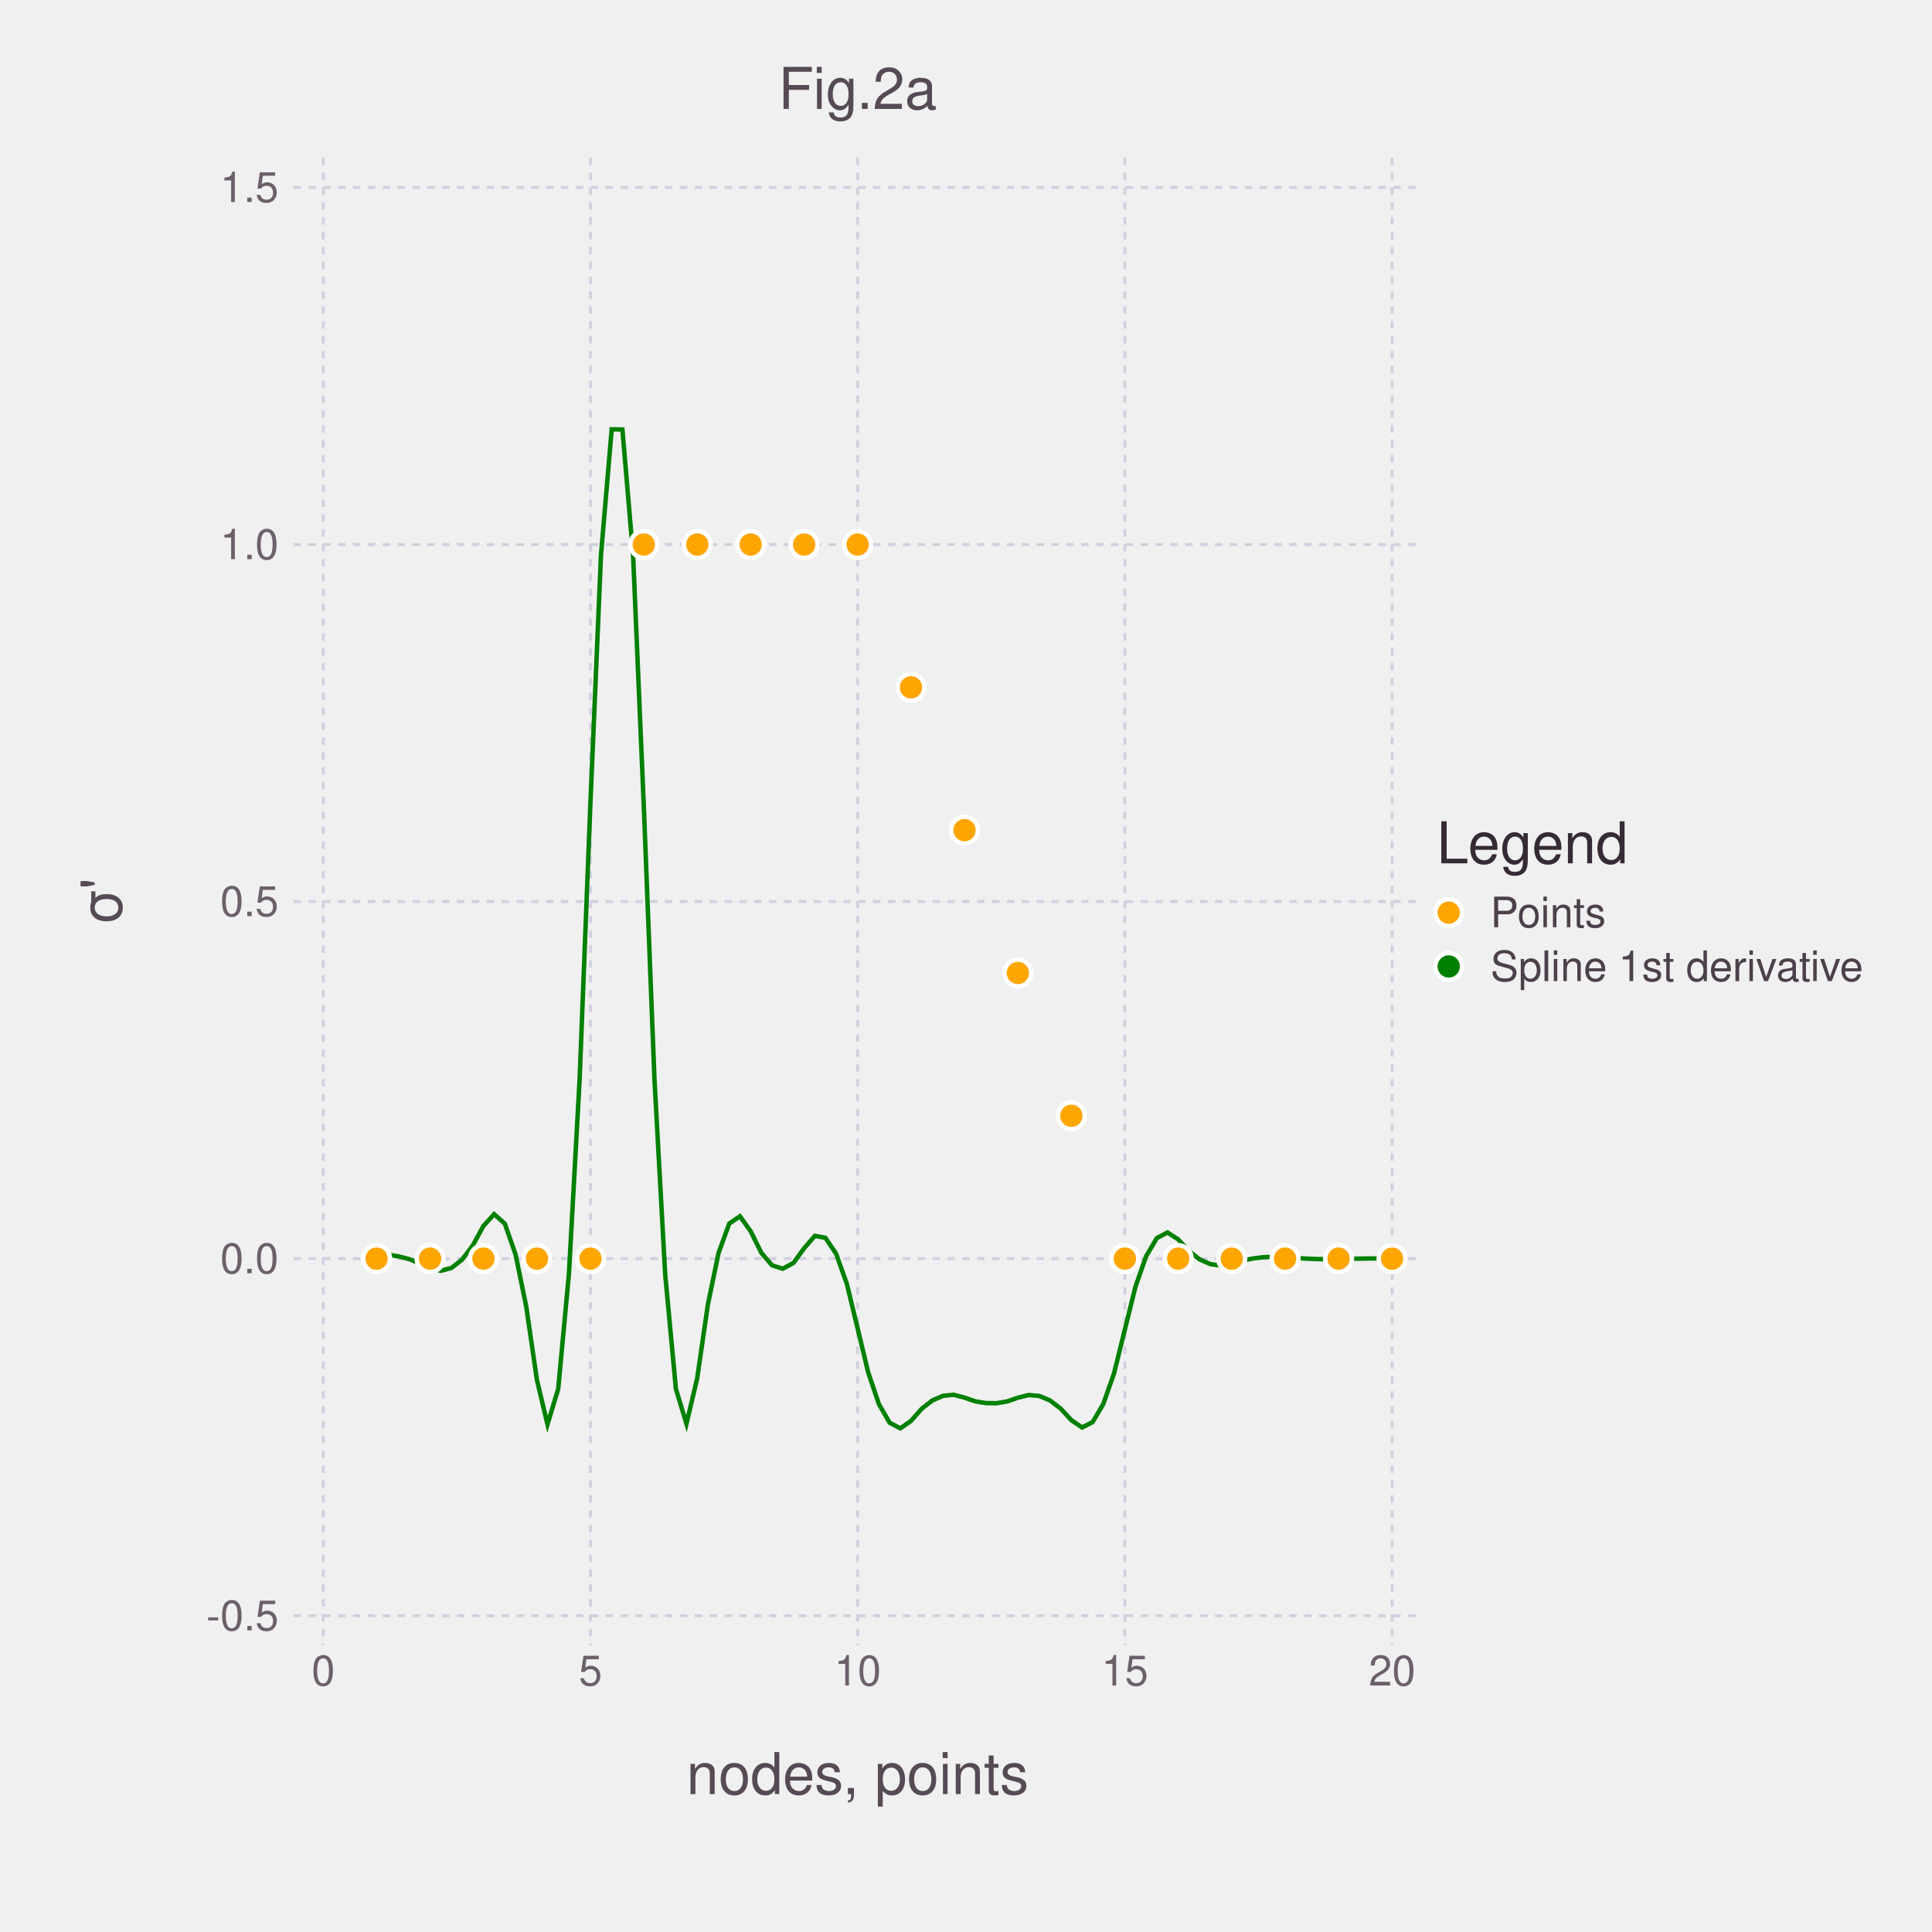
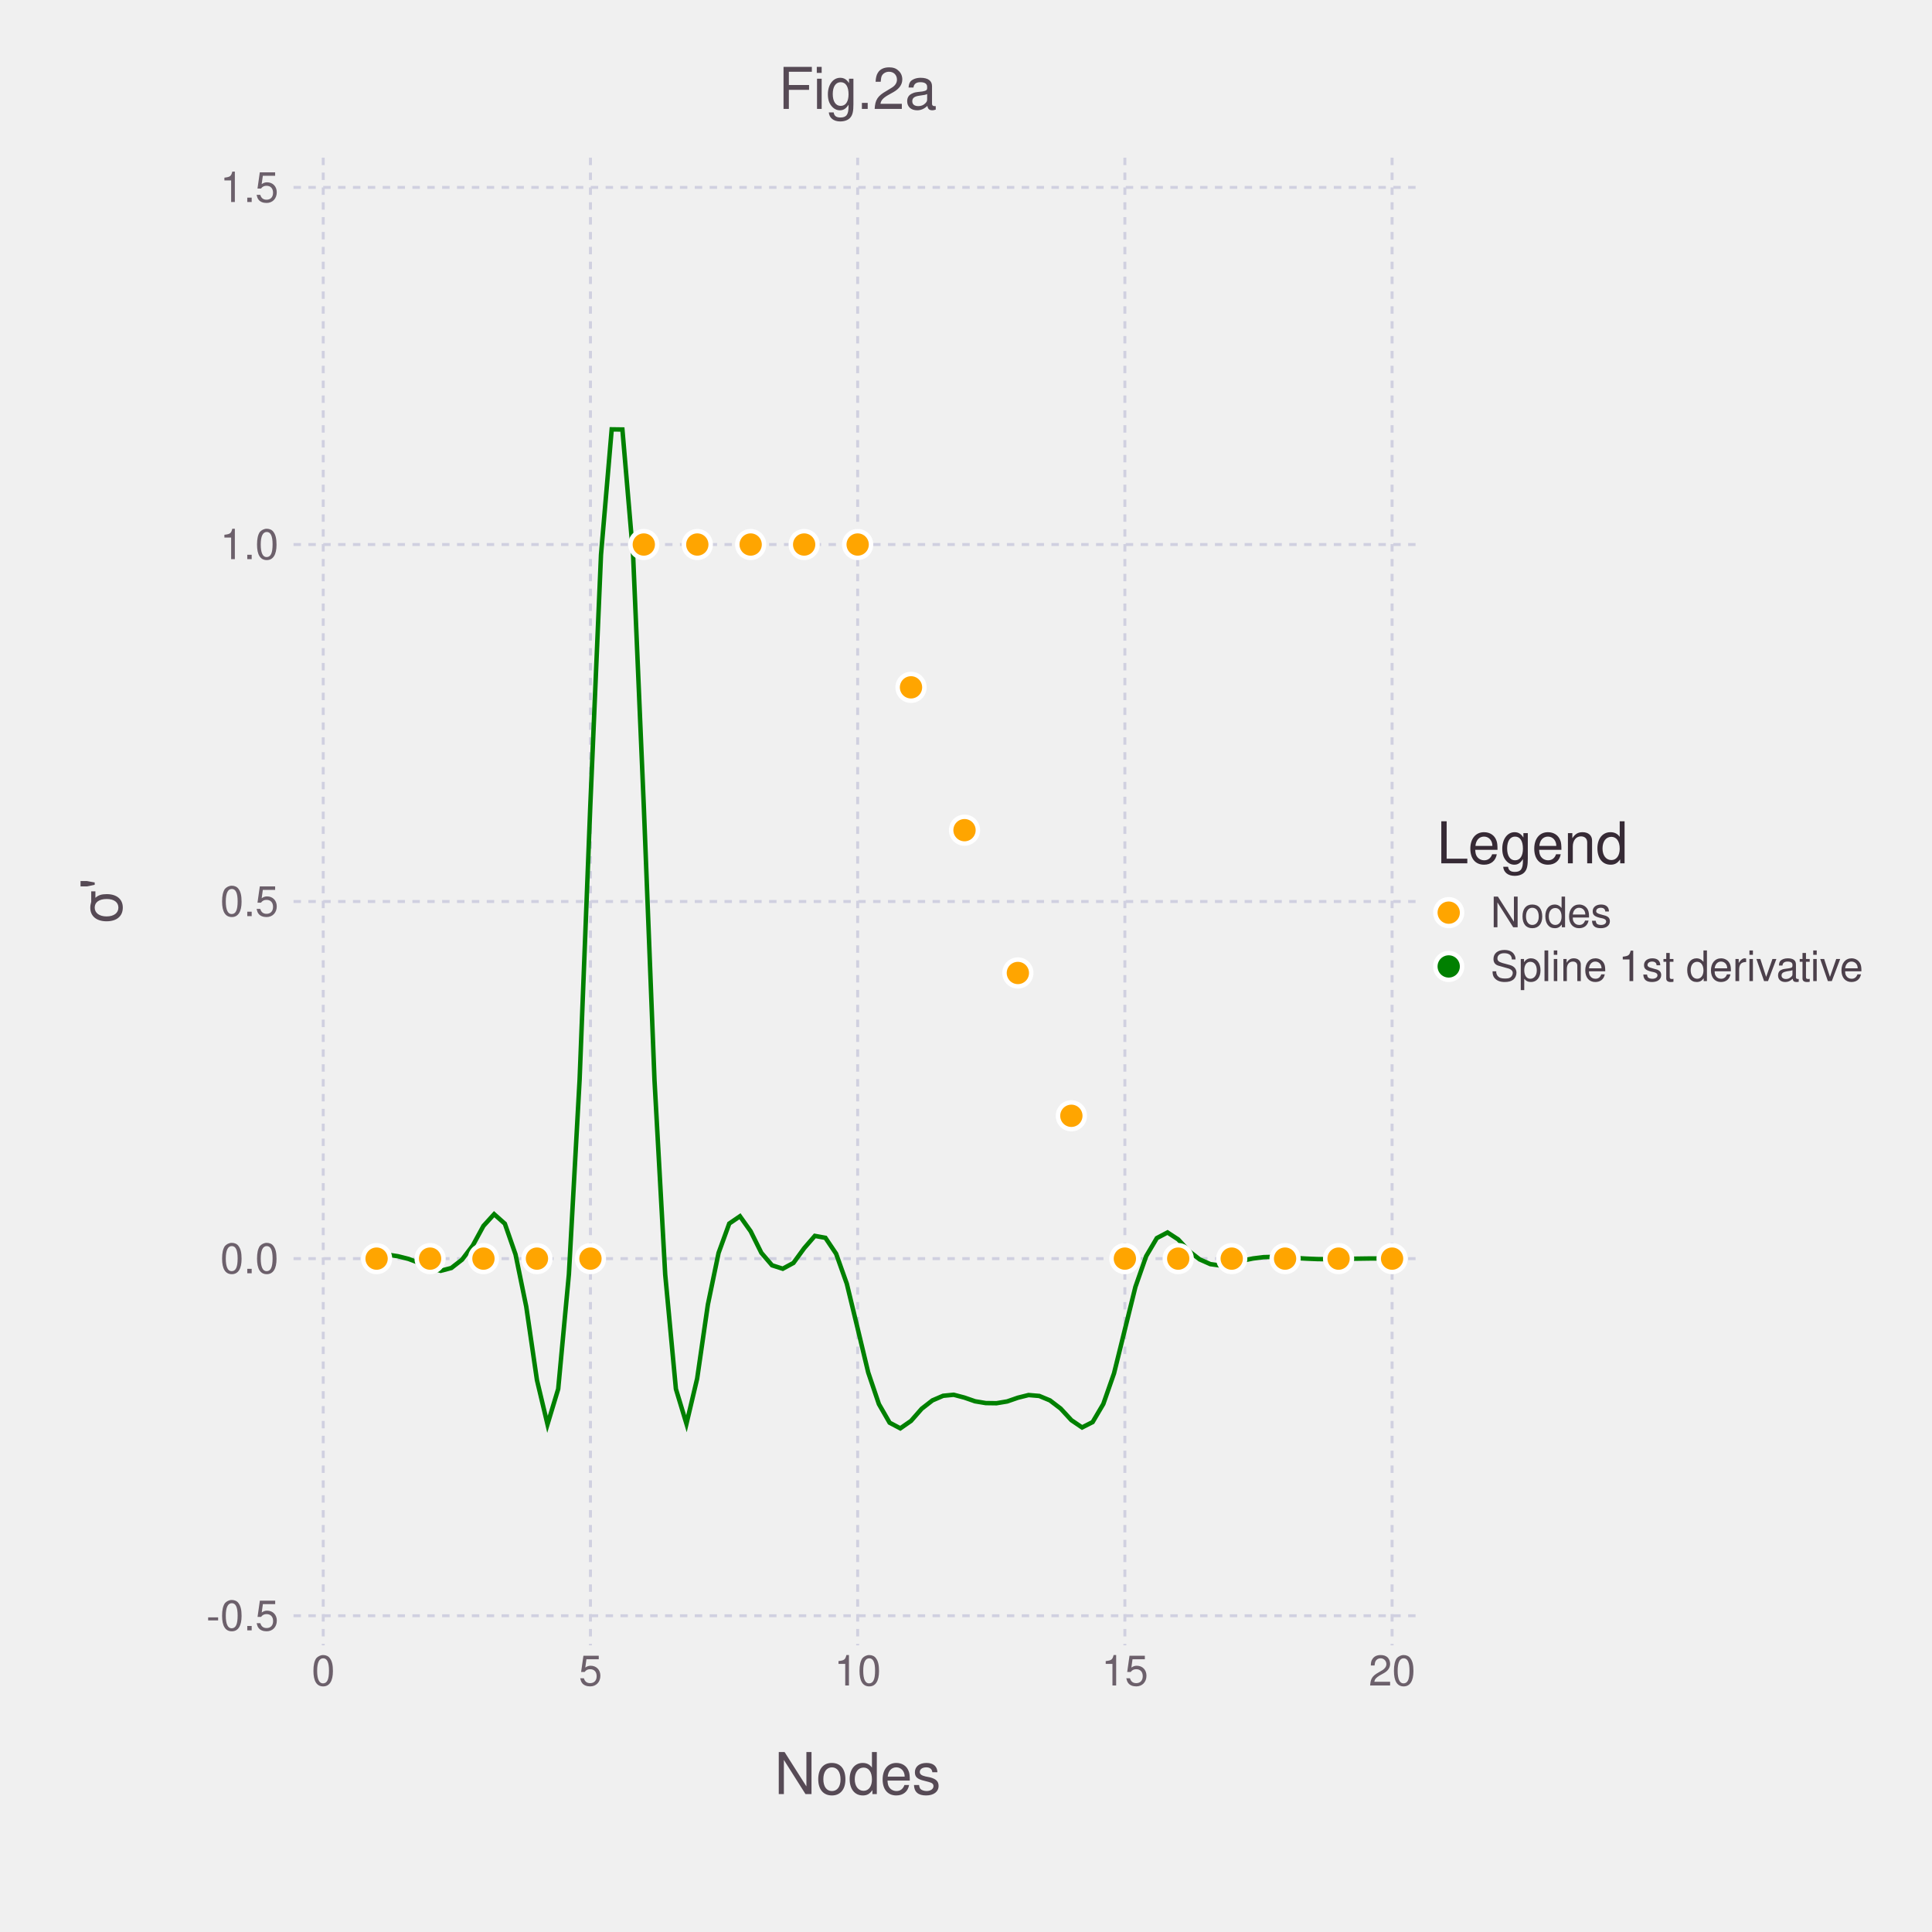
<svg xmlns="http://www.w3.org/2000/svg" version="1.2" width="130mm" height="130mm" viewBox="0 0 130 130" stroke="none" fill="#000000" stroke-width="0.3" font-size="3.88">
  <defs>
    <marker id="arrow" markerWidth="15" markerHeight="7" refX="5" refY="3.5" orient="auto" markerUnits="strokeWidth">
      <path d="M0,0 L15,3.5 L0,7 z" stroke="context-stroke" fill="context-stroke" />
    </marker>
  </defs>
-   <g class="plotroot xscalable yscalable" id="img-e388c54c-1">
-     <g font-size="3.88" font-family="'PT Sans','Helvetica Neue','Helvetica',sans-serif" fill="#564A55" stroke="#000000" stroke-opacity="0.000" id="img-e388c54c-2">
+   <g class="plotroot xscalable yscalable" id="img-48ae41c1-1">
+     <g font-size="3.88" font-family="'PT Sans','Helvetica Neue','Helvetica',sans-serif" fill="#564A55" stroke="#000000" stroke-opacity="0.000" id="img-48ae41c1-2">
      <g transform="translate(57.71,118.39)">
        <g class="primitive">
-           <text text-anchor="middle" dy="0.6em">nodes, points</text>
-         </g>
-       </g>
-     </g>
-     <g class="guide xlabels" font-size="2.82" font-family="'PT Sans Caption','Helvetica Neue','Helvetica',sans-serif" fill="#6C606B" id="img-e388c54c-3">
+           <text text-anchor="middle" dy="0.6em">Nodes</text>
+         </g>
+       </g>
+     </g>
+     <g class="guide xlabels" font-size="2.82" font-family="'PT Sans Caption','Helvetica Neue','Helvetica',sans-serif" fill="#6C606B" id="img-48ae41c1-3">
      <g transform="translate(21.75,111.72)">
        <g class="primitive">
          <text text-anchor="middle" dy="0.6em">0</text>
        </g>
      </g>
      <g transform="translate(39.73,111.72)">
        <g class="primitive">
          <text text-anchor="middle" dy="0.6em">5</text>
        </g>
      </g>
      <g transform="translate(57.71,111.72)">
        <g class="primitive">
          <text text-anchor="middle" dy="0.6em">10</text>
        </g>
      </g>
      <g transform="translate(75.69,111.72)">
        <g class="primitive">
          <text text-anchor="middle" dy="0.6em">15</text>
        </g>
      </g>
      <g transform="translate(93.67,111.72)">
        <g class="primitive">
          <text text-anchor="middle" dy="0.6em">20</text>
        </g>
      </g>
    </g>
-     <g class="guide colorkey" id="img-e388c54c-4">
-       <g fill="#4C404B" font-size="2.82" font-family="'PT Sans','Helvetica Neue','Helvetica',sans-serif" id="img-e388c54c-5">
-         <g transform="translate(100.29,61.41)" id="img-e388c54c-6">
+     <g class="guide colorkey" id="img-48ae41c1-4">
+       <g fill="#4C404B" font-size="2.82" font-family="'PT Sans','Helvetica Neue','Helvetica',sans-serif" id="img-48ae41c1-5">
+         <g transform="translate(100.29,61.41)" id="img-48ae41c1-6">
          <g class="primitive">
-             <text dy="0.35em">Points</text>
-           </g>
-         </g>
-         <g transform="translate(100.29,65.03)" id="img-e388c54c-7">
+             <text dy="0.35em">Nodes</text>
+           </g>
+         </g>
+         <g transform="translate(100.29,65.03)" id="img-48ae41c1-7">
          <g class="primitive">
            <text dy="0.35em">Spline 1st derivative</text>
          </g>
        </g>
      </g>
-       <g stroke-width="0.3" id="img-e388c54c-8">
-         <g stroke="#FFFFFF" fill-opacity="1" fill="#008000" id="img-e388c54c-9">
-           <g transform="translate(97.48,65.03)" id="img-e388c54c-10">
+       <g stroke-width="0.3" id="img-48ae41c1-8">
+         <g stroke="#FFFFFF" fill-opacity="1" fill="#008000" id="img-48ae41c1-9">
+           <g transform="translate(97.48,65.03)" id="img-48ae41c1-10">
            <circle cx="0" cy="0" r="0.9" class="primitive" />
          </g>
        </g>
-         <g stroke="#FFFFFF" fill-opacity="1" fill="#FFA500" id="img-e388c54c-11">
-           <g transform="translate(97.48,61.41)" id="img-e388c54c-12">
+         <g stroke="#FFFFFF" fill-opacity="1" fill="#FFA500" id="img-48ae41c1-11">
+           <g transform="translate(97.48,61.41)" id="img-48ae41c1-12">
            <circle cx="0" cy="0" r="0.9" class="primitive" />
          </g>
        </g>
      </g>
-       <g fill="#362A35" font-size="3.88" font-family="'PT Sans','Helvetica Neue','Helvetica',sans-serif" stroke="#000000" stroke-opacity="0.000" id="img-e388c54c-13">
-         <g transform="translate(96.67,58.09)" id="img-e388c54c-14">
+       <g fill="#362A35" font-size="3.88" font-family="'PT Sans','Helvetica Neue','Helvetica',sans-serif" stroke="#000000" stroke-opacity="0.000" id="img-48ae41c1-13">
+         <g transform="translate(96.67,58.09)" id="img-48ae41c1-14">
          <g class="primitive">
            <text dy="-0em">Legend</text>
          </g>
        </g>
      </g>
    </g>
-     <g clip-path="url(#img-e388c54c-15)">
-       <g id="img-e388c54c-16">
-         <g pointer-events="visible" stroke-width="0.3" fill="#000000" fill-opacity="0.000" stroke="#000000" stroke-opacity="0.000" class="guide background" id="img-e388c54c-17">
-           <g transform="translate(57.71,60.66)" id="img-e388c54c-18">
+     <g clip-path="url(#img-48ae41c1-15)">
+       <g id="img-48ae41c1-16">
+         <g pointer-events="visible" stroke-width="0.3" fill="#000000" fill-opacity="0.000" stroke="#000000" stroke-opacity="0.000" class="guide background" id="img-48ae41c1-17">
+           <g transform="translate(57.71,60.66)" id="img-48ae41c1-18">
            <path d="M-37.96,-50.05 L 37.96 -50.05 37.96 50.05 -37.96 50.05 z" class="primitive" />
          </g>
        </g>
-         <g class="guide ygridlines xfixed" stroke-dasharray="0.5,0.5" stroke-width="0.2" stroke="#D0D0E0" id="img-e388c54c-19">
-           <g transform="translate(57.71,108.72)" id="img-e388c54c-20">
-             <path fill="none" d="M-37.96,0 L 37.96 0" class="primitive" />
-           </g>
-           <g transform="translate(57.71,84.69)" id="img-e388c54c-21">
-             <path fill="none" d="M-37.96,0 L 37.96 0" class="primitive" />
-           </g>
-           <g transform="translate(57.71,60.66)" id="img-e388c54c-22">
-             <path fill="none" d="M-37.96,0 L 37.96 0" class="primitive" />
-           </g>
-           <g transform="translate(57.71,36.64)" id="img-e388c54c-23">
-             <path fill="none" d="M-37.96,0 L 37.96 0" class="primitive" />
-           </g>
-           <g transform="translate(57.71,12.61)" id="img-e388c54c-24">
-             <path fill="none" d="M-37.96,0 L 37.96 0" class="primitive" />
-           </g>
-         </g>
-         <g class="guide xgridlines yfixed" stroke-dasharray="0.5,0.5" stroke-width="0.2" stroke="#D0D0E0" id="img-e388c54c-25">
-           <g transform="translate(21.75,60.66)" id="img-e388c54c-26">
-             <path fill="none" d="M0,-50.05 L 0 50.05" class="primitive" />
-           </g>
-           <g transform="translate(39.73,60.66)" id="img-e388c54c-27">
-             <path fill="none" d="M0,-50.05 L 0 50.05" class="primitive" />
-           </g>
-           <g transform="translate(57.71,60.66)" id="img-e388c54c-28">
-             <path fill="none" d="M0,-50.05 L 0 50.05" class="primitive" />
-           </g>
-           <g transform="translate(75.69,60.66)" id="img-e388c54c-29">
-             <path fill="none" d="M0,-50.05 L 0 50.05" class="primitive" />
-           </g>
-           <g transform="translate(93.67,60.66)" id="img-e388c54c-30">
-             <path fill="none" d="M0,-50.05 L 0 50.05" class="primitive" />
-           </g>
-         </g>
-         <g class="plotpanel" id="img-e388c54c-31">
-           <g stroke-width="0.3" fill="#000000" fill-opacity="0.000" class="geometry" id="img-e388c54c-32">
-             <g class="color_RGB{N0f8}(0.0,0.502,0.0)" stroke-dasharray="none" stroke="#008000" id="img-e388c54c-33">
-               <g transform="translate(59.5,84.69)" id="img-e388c54c-34">
+         <g class="guide ygridlines xfixed" stroke-dasharray="0.5,0.5" stroke-width="0.2" stroke="#D0D0E0" id="img-48ae41c1-19">
+           <g transform="translate(57.71,108.72)" id="img-48ae41c1-20">
+             <path fill="none" d="M-37.96,0 L 37.96 0" class="primitive" />
+           </g>
+           <g transform="translate(57.71,84.69)" id="img-48ae41c1-21">
+             <path fill="none" d="M-37.96,0 L 37.96 0" class="primitive" />
+           </g>
+           <g transform="translate(57.71,60.66)" id="img-48ae41c1-22">
+             <path fill="none" d="M-37.96,0 L 37.96 0" class="primitive" />
+           </g>
+           <g transform="translate(57.71,36.64)" id="img-48ae41c1-23">
+             <path fill="none" d="M-37.96,0 L 37.96 0" class="primitive" />
+           </g>
+           <g transform="translate(57.71,12.61)" id="img-48ae41c1-24">
+             <path fill="none" d="M-37.96,0 L 37.96 0" class="primitive" />
+           </g>
+         </g>
+         <g class="guide xgridlines yfixed" stroke-dasharray="0.5,0.5" stroke-width="0.2" stroke="#D0D0E0" id="img-48ae41c1-25">
+           <g transform="translate(21.75,60.66)" id="img-48ae41c1-26">
+             <path fill="none" d="M0,-50.05 L 0 50.05" class="primitive" />
+           </g>
+           <g transform="translate(39.73,60.66)" id="img-48ae41c1-27">
+             <path fill="none" d="M0,-50.05 L 0 50.05" class="primitive" />
+           </g>
+           <g transform="translate(57.71,60.66)" id="img-48ae41c1-28">
+             <path fill="none" d="M0,-50.05 L 0 50.05" class="primitive" />
+           </g>
+           <g transform="translate(75.69,60.66)" id="img-48ae41c1-29">
+             <path fill="none" d="M0,-50.05 L 0 50.05" class="primitive" />
+           </g>
+           <g transform="translate(93.67,60.66)" id="img-48ae41c1-30">
+             <path fill="none" d="M0,-50.05 L 0 50.05" class="primitive" />
+           </g>
+         </g>
+         <g class="plotpanel" id="img-48ae41c1-31">
+           <g stroke-width="0.3" fill="#000000" fill-opacity="0.000" class="geometry" id="img-48ae41c1-32">
+             <g class="color_RGB{N0f8}(0.0,0.502,0.0)" stroke-dasharray="none" stroke="#008000" id="img-48ae41c1-33">
+               <g transform="translate(59.5,84.69)" id="img-48ae41c1-34">
                <path fill="none" d="M-34.16,-0.31 L -33.44 -0.27 -32.72 -0.16 -32.01 0.02 -31.29 0.29 -30.57 0.63 -29.85 0.82 -29.13 0.63 -28.41 0.07 -27.69 -0.88 -26.97 -2.2 -26.25 -2.99 -25.53 -2.35 -24.81 -0.28 -24.09 3.23 -23.37 8.17 -22.66 11.15 -21.94 8.77 -21.22 1.05 -20.5 -12.03 -19.78 -30.47 -19.06 -47.36 -18.34 -55.8 -17.62 -55.79 -16.9 -47.34 -16.18 -30.44 -15.46 -12 -14.74 1.07 -14.02 8.77 -13.31 11.11 -12.59 8.07 -11.87 3.1 -11.15 -0.38 -10.43 -2.36 -9.71 -2.85 -8.99 -1.84 -8.27 -0.39 -7.55 0.45 -6.83 0.68 -6.11 0.29 -5.39 -0.7 -4.67 -1.53 -3.96 -1.4 -3.24 -0.33 -2.52 1.69 -1.8 4.66 -1.08 7.66 -0.36 9.79 0.36 11.04 1.08 11.42 1.8 10.92 2.52 10.1 3.24 9.54 3.96 9.23 4.67 9.16 5.39 9.35 6.11 9.6 6.83 9.72 7.55 9.73 8.27 9.61 8.99 9.36 9.71 9.18 10.43 9.24 11.15 9.54 11.87 10.09 12.59 10.87 13.31 11.36 14.02 11 14.74 9.78 15.46 7.72 16.18 4.81 16.9 1.9 17.62 -0.16 18.34 -1.38 19.06 -1.76 19.78 -1.29 20.5 -0.51 21.22 0.05 21.94 0.37 22.66 0.47 23.37 0.35 24.09 0.14 24.81 -0.01 25.53 -0.1 26.25 -0.12 26.97 -0.09 27.69 -0.04 28.41 0 29.13 0.03 29.85 0.04 30.57 0.03 31.29 0.01 32.01 0 32.72 -0.01 33.44 -0.01 34.16 -0.01" class="primitive" />
              </g>
            </g>
          </g>
-           <g class="geometry" id="img-e388c54c-35">
-             <g stroke-width="0.3" id="img-e388c54c-36">
-               <g class="color_RGBA{Float32}(1.0f0,0.64705884f0,0.0f0,1.0f0)" fill-opacity="1" stroke="#FFFFFF" fill="#FFA500" id="img-e388c54c-37">
-                 <g class="marker" id="img-e388c54c-38">
-                   <g transform="translate(93.67,84.69)" id="img-e388c54c-39">
-                     <circle cx="0" cy="0" r="0.9" class="primitive" />
-                   </g>
-                 </g>
-               </g>
-               <g class="color_RGBA{Float32}(1.0f0,0.64705884f0,0.0f0,1.0f0)" fill-opacity="1" stroke="#FFFFFF" fill="#FFA500" id="img-e388c54c-40">
-                 <g class="marker" id="img-e388c54c-41">
-                   <g transform="translate(90.07,84.69)" id="img-e388c54c-42">
-                     <circle cx="0" cy="0" r="0.9" class="primitive" />
-                   </g>
-                 </g>
-               </g>
-               <g class="color_RGBA{Float32}(1.0f0,0.64705884f0,0.0f0,1.0f0)" fill-opacity="1" stroke="#FFFFFF" fill="#FFA500" id="img-e388c54c-43">
-                 <g class="marker" id="img-e388c54c-44">
-                   <g transform="translate(86.47,84.69)" id="img-e388c54c-45">
-                     <circle cx="0" cy="0" r="0.9" class="primitive" />
-                   </g>
-                 </g>
-               </g>
-               <g class="color_RGBA{Float32}(1.0f0,0.64705884f0,0.0f0,1.0f0)" fill-opacity="1" stroke="#FFFFFF" fill="#FFA500" id="img-e388c54c-46">
-                 <g class="marker" id="img-e388c54c-47">
-                   <g transform="translate(82.88,84.69)" id="img-e388c54c-48">
-                     <circle cx="0" cy="0" r="0.9" class="primitive" />
-                   </g>
-                 </g>
-               </g>
-               <g class="color_RGBA{Float32}(1.0f0,0.64705884f0,0.0f0,1.0f0)" fill-opacity="1" stroke="#FFFFFF" fill="#FFA500" id="img-e388c54c-49">
-                 <g class="marker" id="img-e388c54c-50">
-                   <g transform="translate(79.28,84.69)" id="img-e388c54c-51">
-                     <circle cx="0" cy="0" r="0.9" class="primitive" />
-                   </g>
-                 </g>
-               </g>
-               <g class="color_RGBA{Float32}(1.0f0,0.64705884f0,0.0f0,1.0f0)" fill-opacity="1" stroke="#FFFFFF" fill="#FFA500" id="img-e388c54c-52">
-                 <g class="marker" id="img-e388c54c-53">
-                   <g transform="translate(75.69,84.69)" id="img-e388c54c-54">
-                     <circle cx="0" cy="0" r="0.9" class="primitive" />
-                   </g>
-                 </g>
-               </g>
-               <g class="color_RGBA{Float32}(1.0f0,0.64705884f0,0.0f0,1.0f0)" fill-opacity="1" stroke="#FFFFFF" fill="#FFA500" id="img-e388c54c-55">
-                 <g class="marker" id="img-e388c54c-56">
-                   <g transform="translate(72.09,75.08)" id="img-e388c54c-57">
-                     <circle cx="0" cy="0" r="0.9" class="primitive" />
-                   </g>
-                 </g>
-               </g>
-               <g class="color_RGBA{Float32}(1.0f0,0.64705884f0,0.0f0,1.0f0)" fill-opacity="1" stroke="#FFFFFF" fill="#FFA500" id="img-e388c54c-58">
-                 <g class="marker" id="img-e388c54c-59">
-                   <g transform="translate(68.49,65.47)" id="img-e388c54c-60">
-                     <circle cx="0" cy="0" r="0.9" class="primitive" />
-                   </g>
-                 </g>
-               </g>
-               <g class="color_RGBA{Float32}(1.0f0,0.64705884f0,0.0f0,1.0f0)" fill-opacity="1" stroke="#FFFFFF" fill="#FFA500" id="img-e388c54c-61">
-                 <g class="marker" id="img-e388c54c-62">
-                   <g transform="translate(64.9,55.86)" id="img-e388c54c-63">
-                     <circle cx="0" cy="0" r="0.9" class="primitive" />
-                   </g>
-                 </g>
-               </g>
-               <g class="color_RGBA{Float32}(1.0f0,0.64705884f0,0.0f0,1.0f0)" fill-opacity="1" stroke="#FFFFFF" fill="#FFA500" id="img-e388c54c-64">
-                 <g class="marker" id="img-e388c54c-65">
-                   <g transform="translate(61.3,46.25)" id="img-e388c54c-66">
-                     <circle cx="0" cy="0" r="0.9" class="primitive" />
-                   </g>
-                 </g>
-               </g>
-               <g class="color_RGBA{Float32}(1.0f0,0.64705884f0,0.0f0,1.0f0)" fill-opacity="1" stroke="#FFFFFF" fill="#FFA500" id="img-e388c54c-67">
-                 <g class="marker" id="img-e388c54c-68">
-                   <g transform="translate(57.71,36.64)" id="img-e388c54c-69">
-                     <circle cx="0" cy="0" r="0.9" class="primitive" />
-                   </g>
-                 </g>
-               </g>
-               <g class="color_RGBA{Float32}(1.0f0,0.64705884f0,0.0f0,1.0f0)" fill-opacity="1" stroke="#FFFFFF" fill="#FFA500" id="img-e388c54c-70">
-                 <g class="marker" id="img-e388c54c-71">
-                   <g transform="translate(54.11,36.64)" id="img-e388c54c-72">
-                     <circle cx="0" cy="0" r="0.9" class="primitive" />
-                   </g>
-                 </g>
-               </g>
-               <g class="color_RGBA{Float32}(1.0f0,0.64705884f0,0.0f0,1.0f0)" fill-opacity="1" stroke="#FFFFFF" fill="#FFA500" id="img-e388c54c-73">
-                 <g class="marker" id="img-e388c54c-74">
-                   <g transform="translate(50.51,36.64)" id="img-e388c54c-75">
-                     <circle cx="0" cy="0" r="0.9" class="primitive" />
-                   </g>
-                 </g>
-               </g>
-               <g class="color_RGBA{Float32}(1.0f0,0.64705884f0,0.0f0,1.0f0)" fill-opacity="1" stroke="#FFFFFF" fill="#FFA500" id="img-e388c54c-76">
-                 <g class="marker" id="img-e388c54c-77">
-                   <g transform="translate(46.92,36.64)" id="img-e388c54c-78">
-                     <circle cx="0" cy="0" r="0.9" class="primitive" />
-                   </g>
-                 </g>
-               </g>
-               <g class="color_RGBA{Float32}(1.0f0,0.64705884f0,0.0f0,1.0f0)" fill-opacity="1" stroke="#FFFFFF" fill="#FFA500" id="img-e388c54c-79">
-                 <g class="marker" id="img-e388c54c-80">
-                   <g transform="translate(43.32,36.64)" id="img-e388c54c-81">
-                     <circle cx="0" cy="0" r="0.9" class="primitive" />
-                   </g>
-                 </g>
-               </g>
-               <g class="color_RGBA{Float32}(1.0f0,0.64705884f0,0.0f0,1.0f0)" fill-opacity="1" stroke="#FFFFFF" fill="#FFA500" id="img-e388c54c-82">
-                 <g class="marker" id="img-e388c54c-83">
-                   <g transform="translate(39.73,84.69)" id="img-e388c54c-84">
-                     <circle cx="0" cy="0" r="0.9" class="primitive" />
-                   </g>
-                 </g>
-               </g>
-               <g class="color_RGBA{Float32}(1.0f0,0.64705884f0,0.0f0,1.0f0)" fill-opacity="1" stroke="#FFFFFF" fill="#FFA500" id="img-e388c54c-85">
-                 <g class="marker" id="img-e388c54c-86">
-                   <g transform="translate(36.13,84.69)" id="img-e388c54c-87">
-                     <circle cx="0" cy="0" r="0.9" class="primitive" />
-                   </g>
-                 </g>
-               </g>
-               <g class="color_RGBA{Float32}(1.0f0,0.64705884f0,0.0f0,1.0f0)" fill-opacity="1" stroke="#FFFFFF" fill="#FFA500" id="img-e388c54c-88">
-                 <g class="marker" id="img-e388c54c-89">
-                   <g transform="translate(32.53,84.69)" id="img-e388c54c-90">
-                     <circle cx="0" cy="0" r="0.9" class="primitive" />
-                   </g>
-                 </g>
-               </g>
-               <g class="color_RGBA{Float32}(1.0f0,0.64705884f0,0.0f0,1.0f0)" fill-opacity="1" stroke="#FFFFFF" fill="#FFA500" id="img-e388c54c-91">
-                 <g class="marker" id="img-e388c54c-92">
-                   <g transform="translate(28.94,84.69)" id="img-e388c54c-93">
-                     <circle cx="0" cy="0" r="0.9" class="primitive" />
-                   </g>
-                 </g>
-               </g>
-               <g class="color_RGBA{Float32}(1.0f0,0.64705884f0,0.0f0,1.0f0)" fill-opacity="1" stroke="#FFFFFF" fill="#FFA500" id="img-e388c54c-94">
-                 <g class="marker" id="img-e388c54c-95">
-                   <g transform="translate(25.34,84.69)" id="img-e388c54c-96">
+           <g class="geometry" id="img-48ae41c1-35">
+             <g stroke-width="0.3" id="img-48ae41c1-36">
+               <g class="color_RGBA{Float32}(1.0f0,0.64705884f0,0.0f0,1.0f0)" fill-opacity="1" stroke="#FFFFFF" fill="#FFA500" id="img-48ae41c1-37">
+                 <g class="marker" id="img-48ae41c1-38">
+                   <g transform="translate(93.67,84.69)" id="img-48ae41c1-39">
+                     <circle cx="0" cy="0" r="0.9" class="primitive" />
+                   </g>
+                 </g>
+               </g>
+               <g class="color_RGBA{Float32}(1.0f0,0.64705884f0,0.0f0,1.0f0)" fill-opacity="1" stroke="#FFFFFF" fill="#FFA500" id="img-48ae41c1-40">
+                 <g class="marker" id="img-48ae41c1-41">
+                   <g transform="translate(90.07,84.69)" id="img-48ae41c1-42">
+                     <circle cx="0" cy="0" r="0.9" class="primitive" />
+                   </g>
+                 </g>
+               </g>
+               <g class="color_RGBA{Float32}(1.0f0,0.64705884f0,0.0f0,1.0f0)" fill-opacity="1" stroke="#FFFFFF" fill="#FFA500" id="img-48ae41c1-43">
+                 <g class="marker" id="img-48ae41c1-44">
+                   <g transform="translate(86.47,84.69)" id="img-48ae41c1-45">
+                     <circle cx="0" cy="0" r="0.9" class="primitive" />
+                   </g>
+                 </g>
+               </g>
+               <g class="color_RGBA{Float32}(1.0f0,0.64705884f0,0.0f0,1.0f0)" fill-opacity="1" stroke="#FFFFFF" fill="#FFA500" id="img-48ae41c1-46">
+                 <g class="marker" id="img-48ae41c1-47">
+                   <g transform="translate(82.88,84.69)" id="img-48ae41c1-48">
+                     <circle cx="0" cy="0" r="0.9" class="primitive" />
+                   </g>
+                 </g>
+               </g>
+               <g class="color_RGBA{Float32}(1.0f0,0.64705884f0,0.0f0,1.0f0)" fill-opacity="1" stroke="#FFFFFF" fill="#FFA500" id="img-48ae41c1-49">
+                 <g class="marker" id="img-48ae41c1-50">
+                   <g transform="translate(79.28,84.69)" id="img-48ae41c1-51">
+                     <circle cx="0" cy="0" r="0.9" class="primitive" />
+                   </g>
+                 </g>
+               </g>
+               <g class="color_RGBA{Float32}(1.0f0,0.64705884f0,0.0f0,1.0f0)" fill-opacity="1" stroke="#FFFFFF" fill="#FFA500" id="img-48ae41c1-52">
+                 <g class="marker" id="img-48ae41c1-53">
+                   <g transform="translate(75.69,84.69)" id="img-48ae41c1-54">
+                     <circle cx="0" cy="0" r="0.9" class="primitive" />
+                   </g>
+                 </g>
+               </g>
+               <g class="color_RGBA{Float32}(1.0f0,0.64705884f0,0.0f0,1.0f0)" fill-opacity="1" stroke="#FFFFFF" fill="#FFA500" id="img-48ae41c1-55">
+                 <g class="marker" id="img-48ae41c1-56">
+                   <g transform="translate(72.09,75.08)" id="img-48ae41c1-57">
+                     <circle cx="0" cy="0" r="0.9" class="primitive" />
+                   </g>
+                 </g>
+               </g>
+               <g class="color_RGBA{Float32}(1.0f0,0.64705884f0,0.0f0,1.0f0)" fill-opacity="1" stroke="#FFFFFF" fill="#FFA500" id="img-48ae41c1-58">
+                 <g class="marker" id="img-48ae41c1-59">
+                   <g transform="translate(68.49,65.47)" id="img-48ae41c1-60">
+                     <circle cx="0" cy="0" r="0.9" class="primitive" />
+                   </g>
+                 </g>
+               </g>
+               <g class="color_RGBA{Float32}(1.0f0,0.64705884f0,0.0f0,1.0f0)" fill-opacity="1" stroke="#FFFFFF" fill="#FFA500" id="img-48ae41c1-61">
+                 <g class="marker" id="img-48ae41c1-62">
+                   <g transform="translate(64.9,55.86)" id="img-48ae41c1-63">
+                     <circle cx="0" cy="0" r="0.9" class="primitive" />
+                   </g>
+                 </g>
+               </g>
+               <g class="color_RGBA{Float32}(1.0f0,0.64705884f0,0.0f0,1.0f0)" fill-opacity="1" stroke="#FFFFFF" fill="#FFA500" id="img-48ae41c1-64">
+                 <g class="marker" id="img-48ae41c1-65">
+                   <g transform="translate(61.3,46.25)" id="img-48ae41c1-66">
+                     <circle cx="0" cy="0" r="0.9" class="primitive" />
+                   </g>
+                 </g>
+               </g>
+               <g class="color_RGBA{Float32}(1.0f0,0.64705884f0,0.0f0,1.0f0)" fill-opacity="1" stroke="#FFFFFF" fill="#FFA500" id="img-48ae41c1-67">
+                 <g class="marker" id="img-48ae41c1-68">
+                   <g transform="translate(57.71,36.64)" id="img-48ae41c1-69">
+                     <circle cx="0" cy="0" r="0.9" class="primitive" />
+                   </g>
+                 </g>
+               </g>
+               <g class="color_RGBA{Float32}(1.0f0,0.64705884f0,0.0f0,1.0f0)" fill-opacity="1" stroke="#FFFFFF" fill="#FFA500" id="img-48ae41c1-70">
+                 <g class="marker" id="img-48ae41c1-71">
+                   <g transform="translate(54.11,36.64)" id="img-48ae41c1-72">
+                     <circle cx="0" cy="0" r="0.9" class="primitive" />
+                   </g>
+                 </g>
+               </g>
+               <g class="color_RGBA{Float32}(1.0f0,0.64705884f0,0.0f0,1.0f0)" fill-opacity="1" stroke="#FFFFFF" fill="#FFA500" id="img-48ae41c1-73">
+                 <g class="marker" id="img-48ae41c1-74">
+                   <g transform="translate(50.51,36.64)" id="img-48ae41c1-75">
+                     <circle cx="0" cy="0" r="0.9" class="primitive" />
+                   </g>
+                 </g>
+               </g>
+               <g class="color_RGBA{Float32}(1.0f0,0.64705884f0,0.0f0,1.0f0)" fill-opacity="1" stroke="#FFFFFF" fill="#FFA500" id="img-48ae41c1-76">
+                 <g class="marker" id="img-48ae41c1-77">
+                   <g transform="translate(46.92,36.64)" id="img-48ae41c1-78">
+                     <circle cx="0" cy="0" r="0.9" class="primitive" />
+                   </g>
+                 </g>
+               </g>
+               <g class="color_RGBA{Float32}(1.0f0,0.64705884f0,0.0f0,1.0f0)" fill-opacity="1" stroke="#FFFFFF" fill="#FFA500" id="img-48ae41c1-79">
+                 <g class="marker" id="img-48ae41c1-80">
+                   <g transform="translate(43.32,36.64)" id="img-48ae41c1-81">
+                     <circle cx="0" cy="0" r="0.9" class="primitive" />
+                   </g>
+                 </g>
+               </g>
+               <g class="color_RGBA{Float32}(1.0f0,0.64705884f0,0.0f0,1.0f0)" fill-opacity="1" stroke="#FFFFFF" fill="#FFA500" id="img-48ae41c1-82">
+                 <g class="marker" id="img-48ae41c1-83">
+                   <g transform="translate(39.73,84.69)" id="img-48ae41c1-84">
+                     <circle cx="0" cy="0" r="0.9" class="primitive" />
+                   </g>
+                 </g>
+               </g>
+               <g class="color_RGBA{Float32}(1.0f0,0.64705884f0,0.0f0,1.0f0)" fill-opacity="1" stroke="#FFFFFF" fill="#FFA500" id="img-48ae41c1-85">
+                 <g class="marker" id="img-48ae41c1-86">
+                   <g transform="translate(36.13,84.69)" id="img-48ae41c1-87">
+                     <circle cx="0" cy="0" r="0.9" class="primitive" />
+                   </g>
+                 </g>
+               </g>
+               <g class="color_RGBA{Float32}(1.0f0,0.64705884f0,0.0f0,1.0f0)" fill-opacity="1" stroke="#FFFFFF" fill="#FFA500" id="img-48ae41c1-88">
+                 <g class="marker" id="img-48ae41c1-89">
+                   <g transform="translate(32.53,84.69)" id="img-48ae41c1-90">
+                     <circle cx="0" cy="0" r="0.9" class="primitive" />
+                   </g>
+                 </g>
+               </g>
+               <g class="color_RGBA{Float32}(1.0f0,0.64705884f0,0.0f0,1.0f0)" fill-opacity="1" stroke="#FFFFFF" fill="#FFA500" id="img-48ae41c1-91">
+                 <g class="marker" id="img-48ae41c1-92">
+                   <g transform="translate(28.94,84.69)" id="img-48ae41c1-93">
+                     <circle cx="0" cy="0" r="0.9" class="primitive" />
+                   </g>
+                 </g>
+               </g>
+               <g class="color_RGBA{Float32}(1.0f0,0.64705884f0,0.0f0,1.0f0)" fill-opacity="1" stroke="#FFFFFF" fill="#FFA500" id="img-48ae41c1-94">
+                 <g class="marker" id="img-48ae41c1-95">
+                   <g transform="translate(25.34,84.69)" id="img-48ae41c1-96">
                    <circle cx="0" cy="0" r="0.9" class="primitive" />
                  </g>
                </g>
              </g>
            </g>
          </g>
        </g>
      </g>
    </g>
-     <g class="guide ylabels" font-size="2.82" font-family="'PT Sans Caption','Helvetica Neue','Helvetica',sans-serif" fill="#6C606B" id="img-e388c54c-97">
-       <g transform="translate(18.74,108.72)" id="img-e388c54c-98">
+     <g class="guide ylabels" font-size="2.82" font-family="'PT Sans Caption','Helvetica Neue','Helvetica',sans-serif" fill="#6C606B" id="img-48ae41c1-97">
+       <g transform="translate(18.74,108.72)" id="img-48ae41c1-98">
        <g class="primitive">
          <text text-anchor="end" dy="0.35em">-0.5</text>
        </g>
      </g>
-       <g transform="translate(18.74,84.69)" id="img-e388c54c-99">
+       <g transform="translate(18.74,84.69)" id="img-48ae41c1-99">
        <g class="primitive">
          <text text-anchor="end" dy="0.35em">0.0</text>
        </g>
      </g>
-       <g transform="translate(18.74,60.66)" id="img-e388c54c-100">
+       <g transform="translate(18.74,60.66)" id="img-48ae41c1-100">
        <g class="primitive">
          <text text-anchor="end" dy="0.35em">0.5</text>
        </g>
      </g>
-       <g transform="translate(18.74,36.64)" id="img-e388c54c-101">
+       <g transform="translate(18.74,36.64)" id="img-48ae41c1-101">
        <g class="primitive">
          <text text-anchor="end" dy="0.35em">1.0</text>
        </g>
      </g>
-       <g transform="translate(18.74,12.61)" id="img-e388c54c-102">
+       <g transform="translate(18.74,12.61)" id="img-48ae41c1-102">
        <g class="primitive">
          <text text-anchor="end" dy="0.35em">1.5</text>
        </g>
      </g>
    </g>
-     <g font-size="3.88" font-family="'PT Sans','Helvetica Neue','Helvetica',sans-serif" fill="#564A55" stroke="#000000" stroke-opacity="0.000" id="img-e388c54c-103">
-       <g transform="translate(8.81,58.66)" id="img-e388c54c-104">
+     <g font-size="3.88" font-family="'PT Sans','Helvetica Neue','Helvetica',sans-serif" fill="#564A55" stroke="#000000" stroke-opacity="0.000" id="img-48ae41c1-103">
+       <g transform="translate(8.81,58.66)" id="img-48ae41c1-104">
        <g class="primitive">
          <text text-anchor="middle" dy="0.35em" transform="rotate(-90,0, 2)">σ'</text>
        </g>
      </g>
    </g>
-     <g font-size="3.88" font-family="'PT Sans','Helvetica Neue','Helvetica',sans-serif" fill="#564A55" stroke="#000000" stroke-opacity="0.000" id="img-e388c54c-105">
-       <g transform="translate(57.71,5)" id="img-e388c54c-106">
+     <g font-size="3.88" font-family="'PT Sans','Helvetica Neue','Helvetica',sans-serif" fill="#564A55" stroke="#000000" stroke-opacity="0.000" id="img-48ae41c1-105">
+       <g transform="translate(57.71,5)" id="img-48ae41c1-106">
        <g class="primitive">
          <text text-anchor="middle" dy="0.6em">Fig.2a</text>
        </g>
      </g>
    </g>
  </g>
  <defs>
-     <clipPath id="img-e388c54c-15">
+     <clipPath id="img-48ae41c1-15">
      <path d="M19.75,10.61 L 95.67 10.61 95.67 110.72 19.75 110.72" />
    </clipPath>
  </defs>
</svg>
